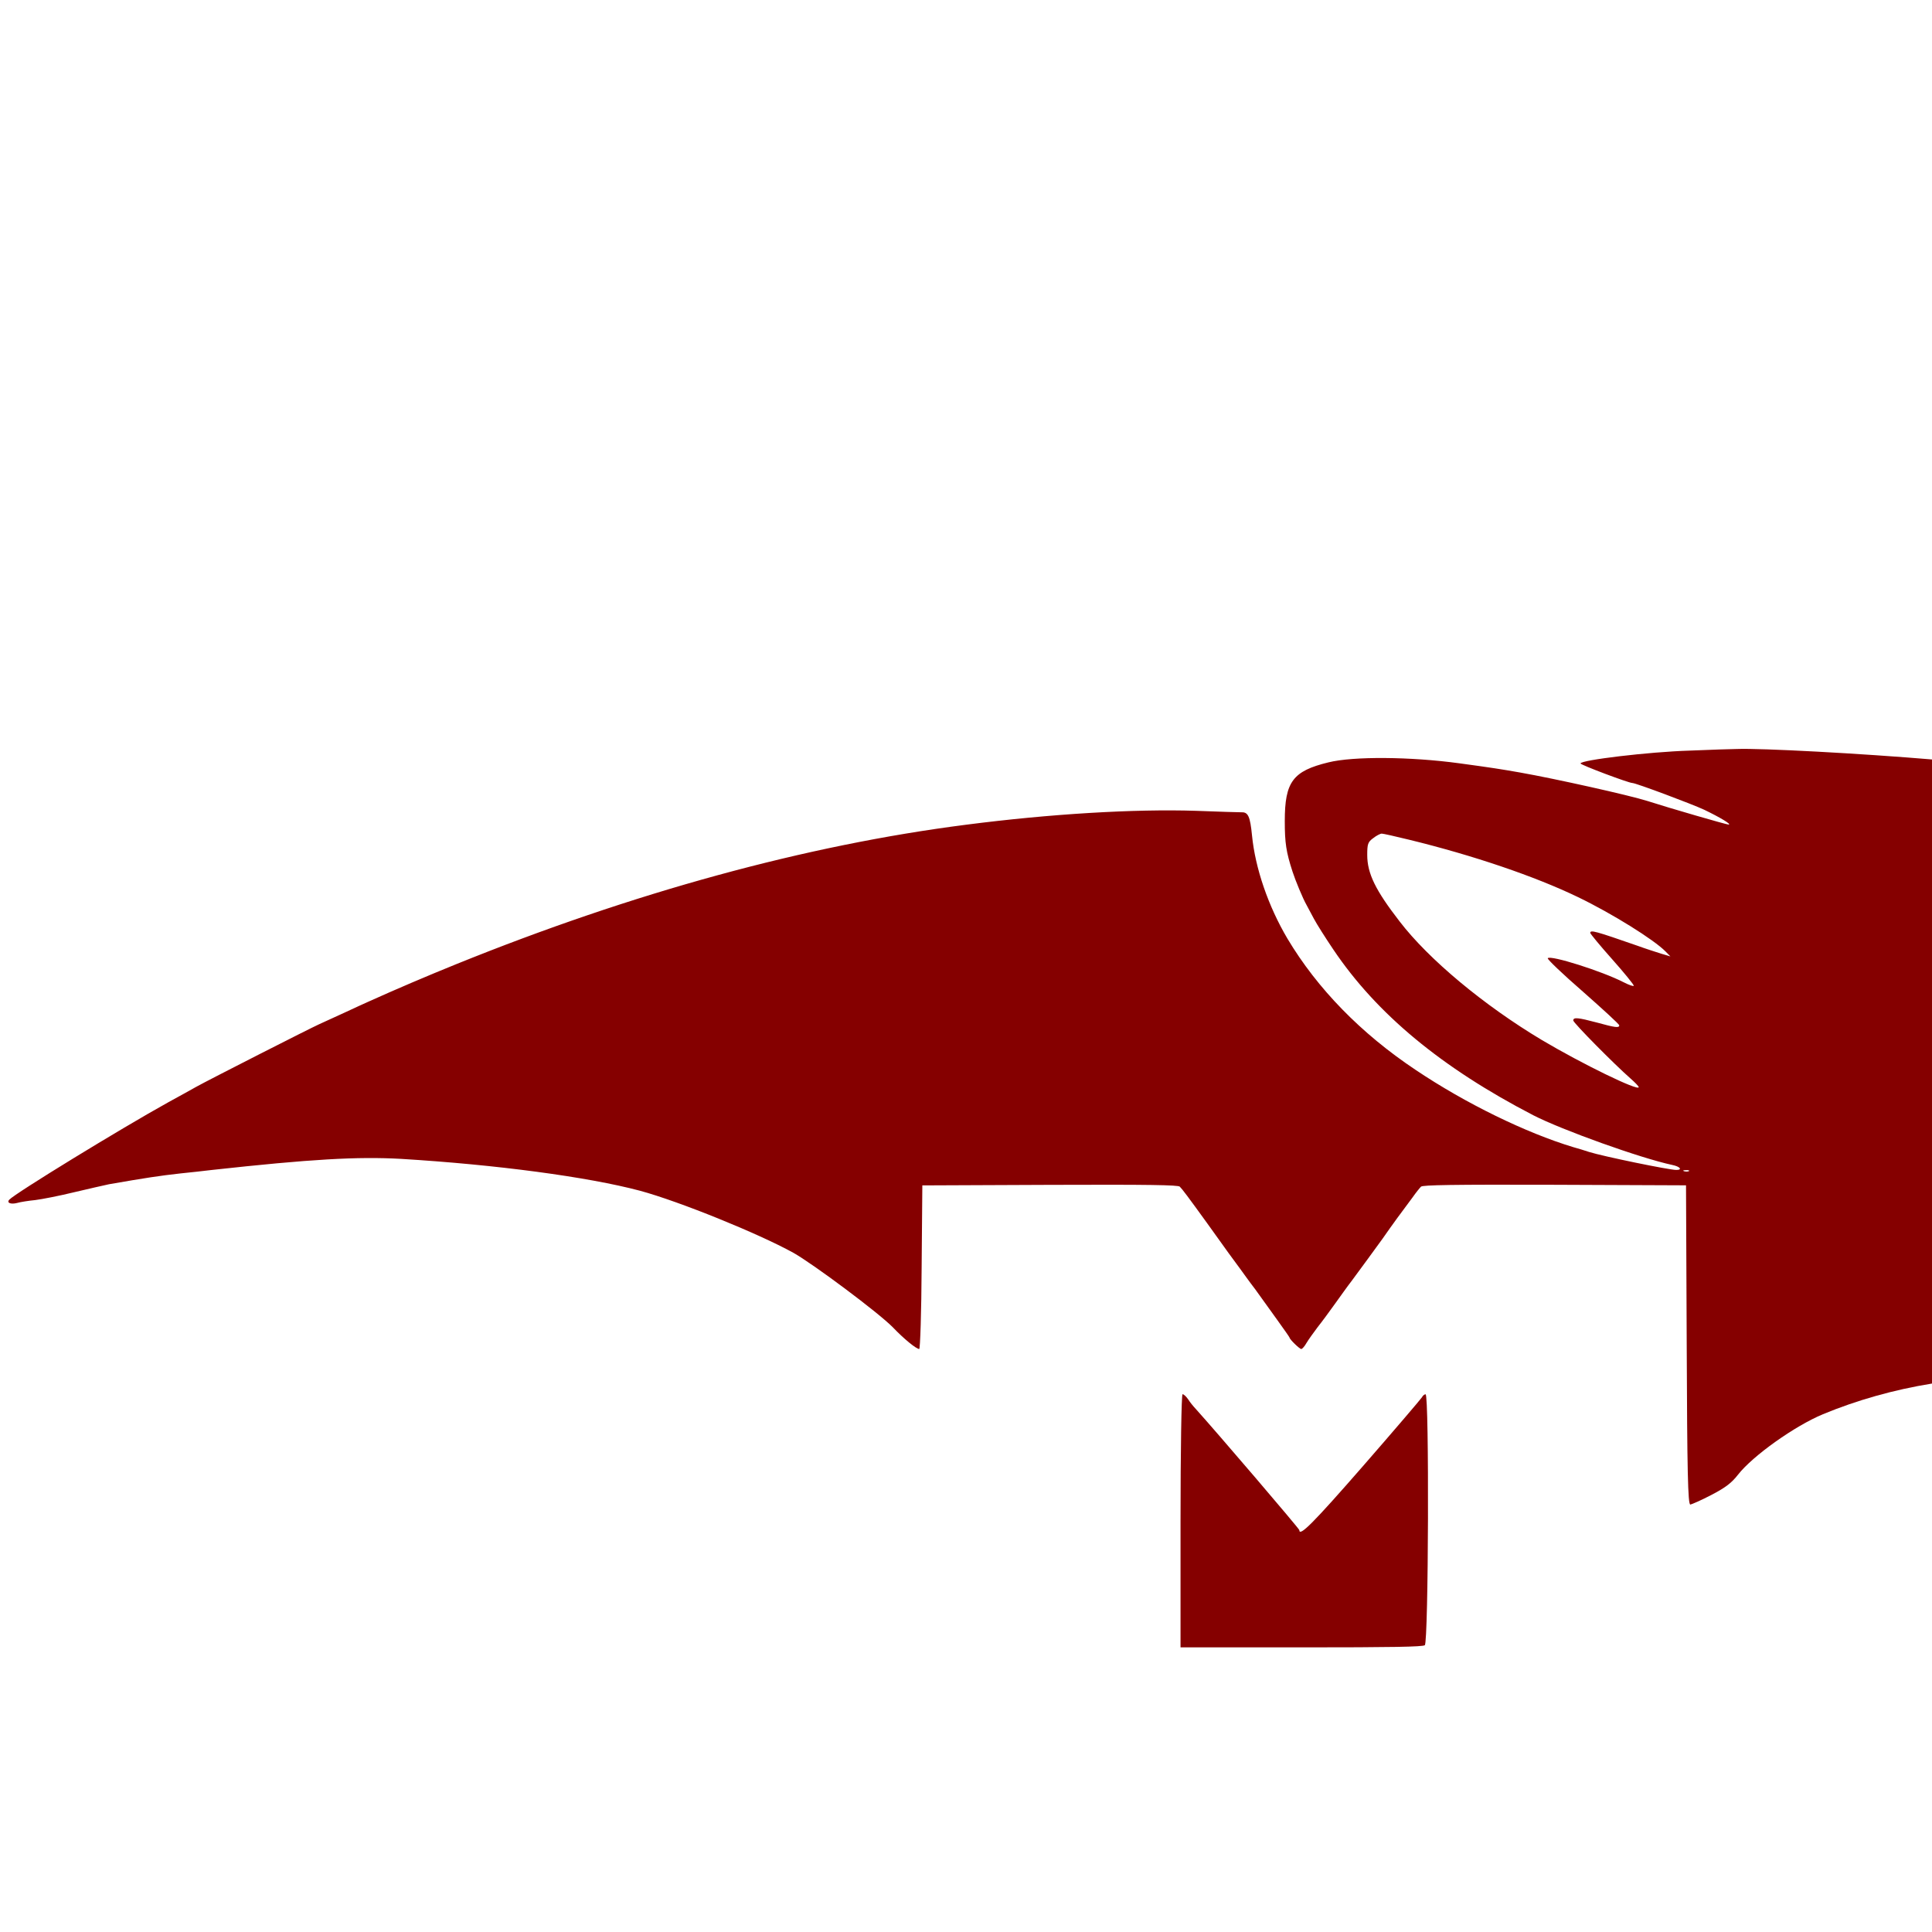
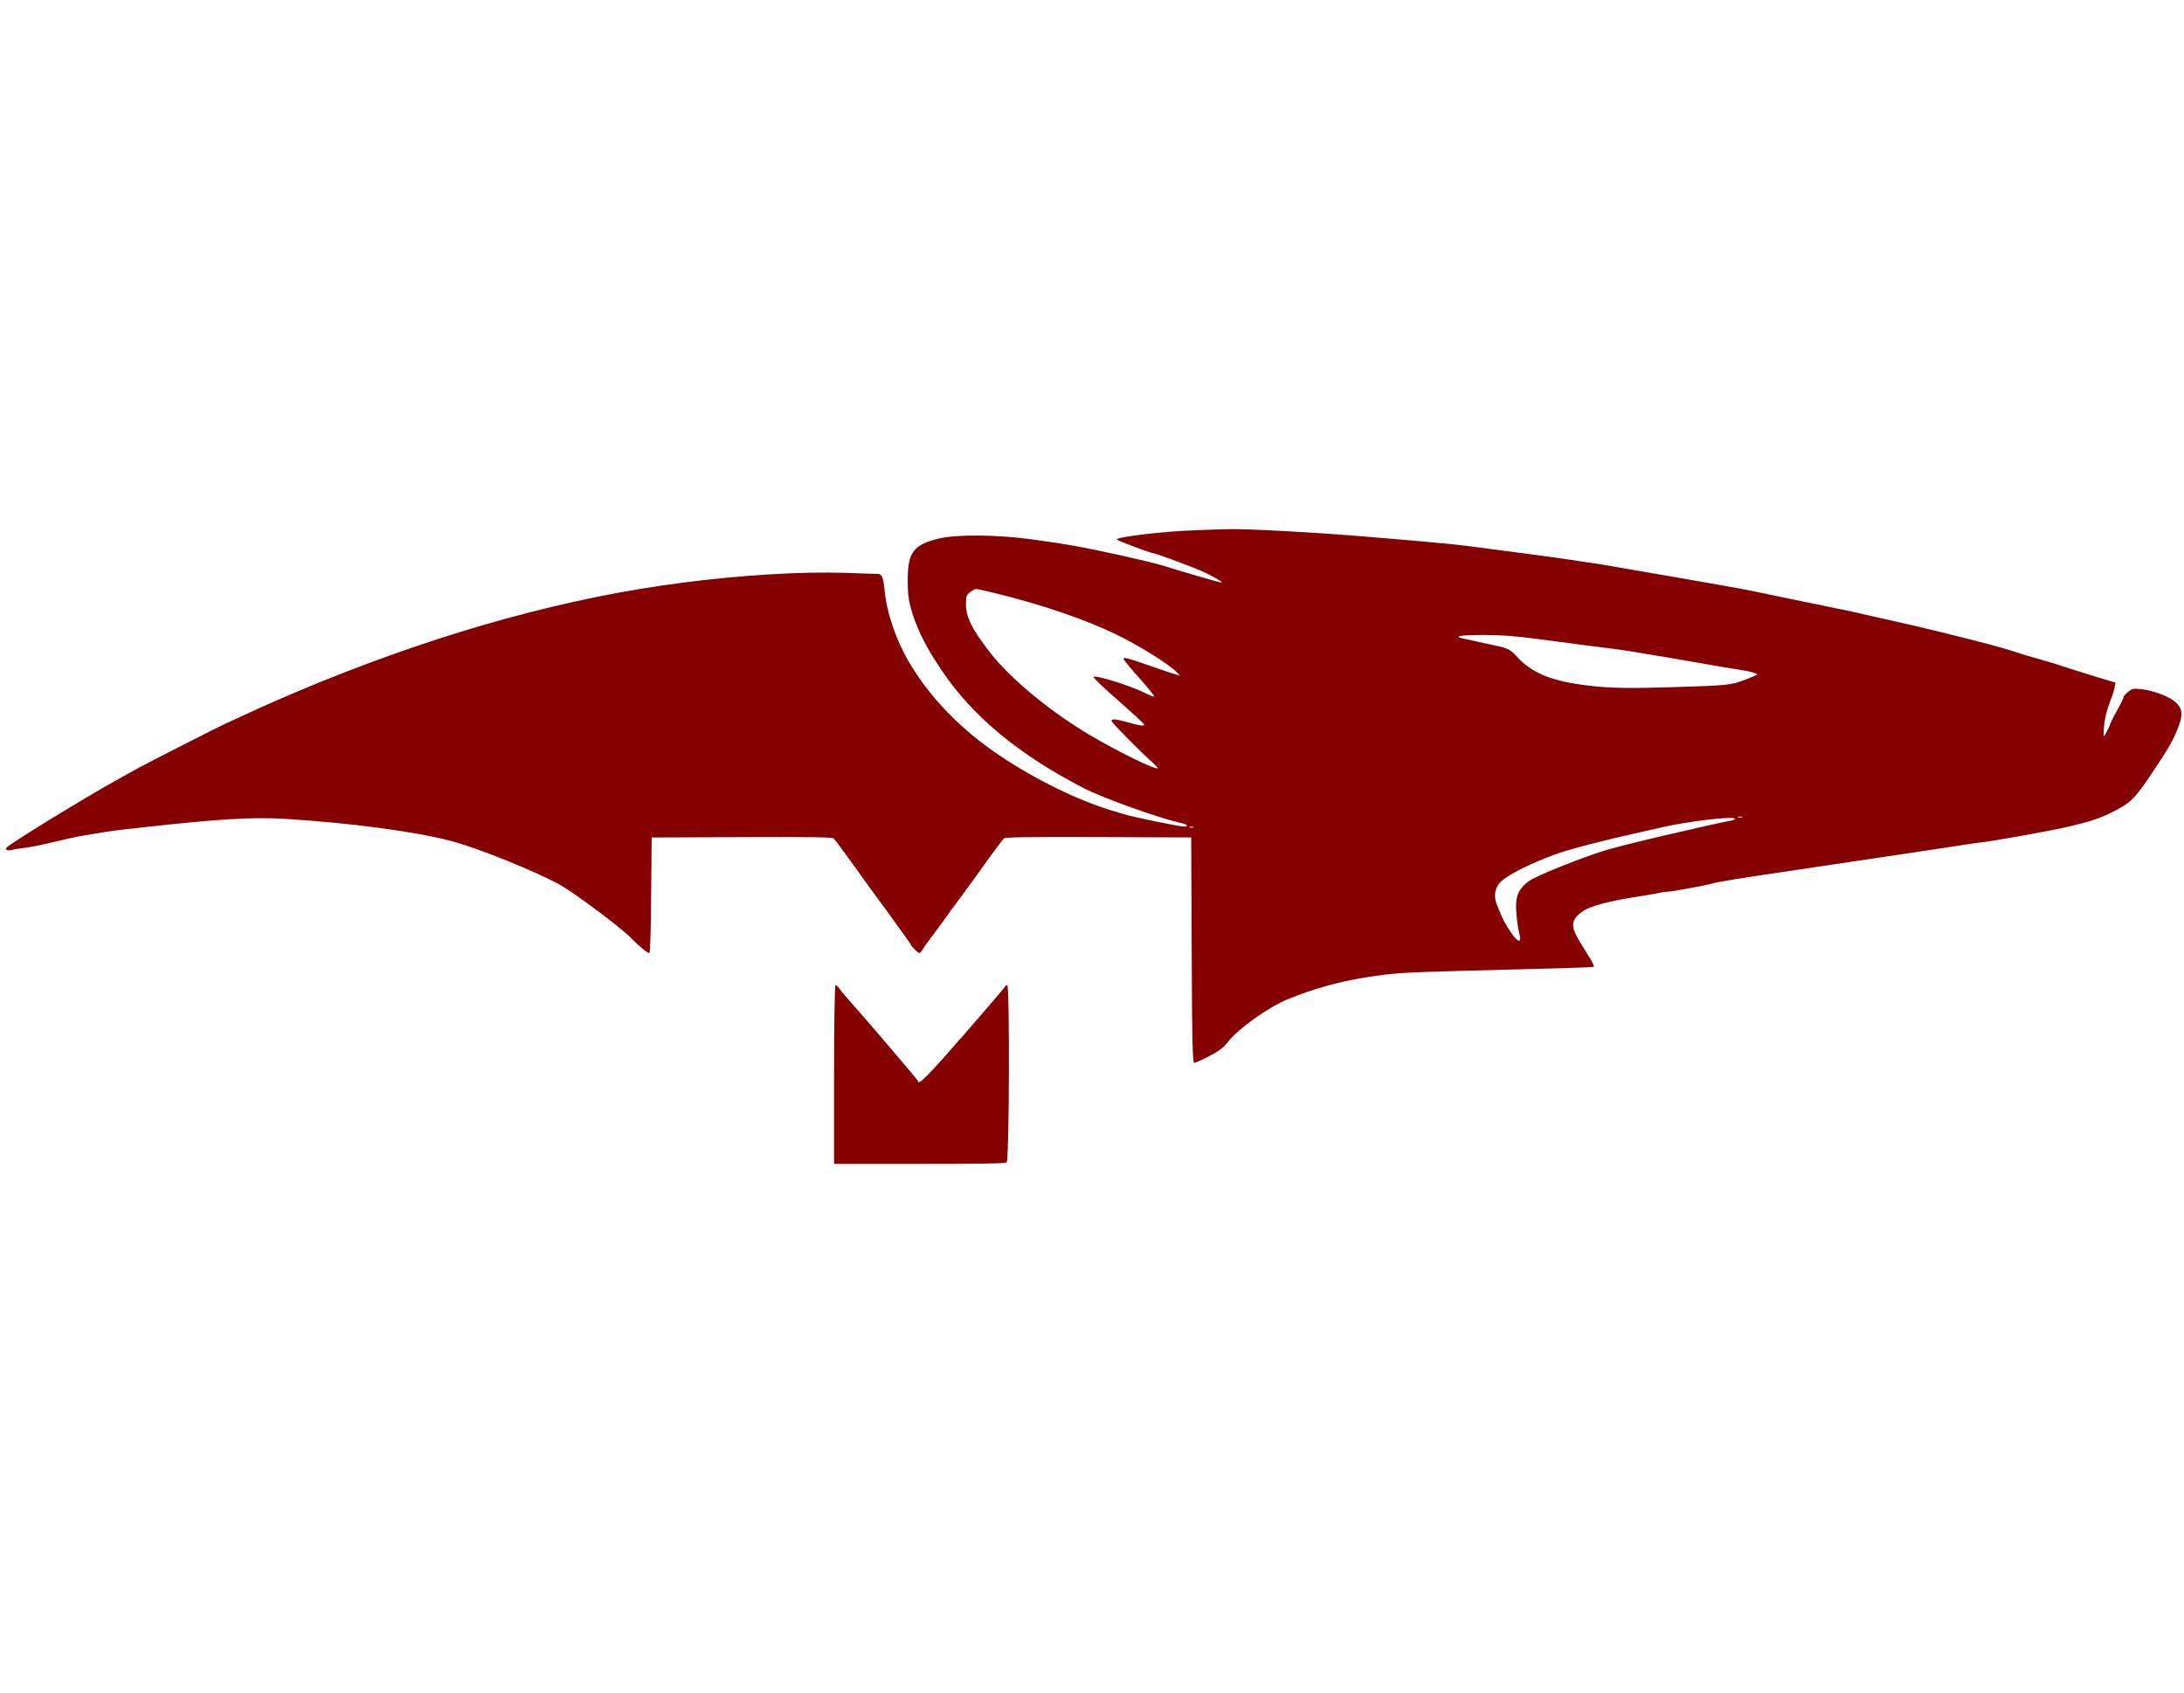
- <svg xmlns="http://www.w3.org/2000/svg" width="25" height="25" viewBox="0 0 25 25" fill="none">
+ <svg xmlns="http://www.w3.org/2000/svg" width="40" height="31" viewBox="0 0 40 31" fill="none">
  <path d="M21.86 9.713C21.337 9.729 20.452 9.835 20.452 9.879C20.452 9.898 21.075 10.132 21.123 10.132C21.167 10.132 21.891 10.403 22.052 10.478C22.262 10.579 22.412 10.67 22.368 10.67C22.34 10.67 21.597 10.455 21.315 10.364C21.085 10.291 20.132 10.078 19.668 9.996C19.417 9.952 19.31 9.935 18.883 9.877C18.253 9.791 17.512 9.785 17.19 9.865C16.729 9.977 16.625 10.116 16.625 10.626C16.625 10.907 16.643 11.026 16.725 11.278C16.76 11.388 16.86 11.63 16.907 11.711C16.92 11.737 16.964 11.817 17.001 11.887C17.038 11.957 17.152 12.137 17.252 12.285C17.814 13.121 18.655 13.817 19.84 14.431C20.214 14.623 21.23 14.987 21.637 15.074C21.741 15.095 21.775 15.139 21.691 15.139C21.597 15.139 20.738 14.962 20.562 14.906C20.495 14.884 20.427 14.863 20.358 14.844C19.746 14.659 18.965 14.279 18.319 13.845C17.611 13.373 17.046 12.793 16.659 12.145C16.411 11.725 16.243 11.236 16.201 10.811C16.177 10.567 16.151 10.508 16.067 10.511C16.039 10.511 15.772 10.504 15.477 10.492C14.677 10.466 13.583 10.532 12.5 10.672C10.43 10.937 8.196 11.548 5.897 12.479C5.515 12.634 5.137 12.795 4.764 12.963C4.721 12.982 4.583 13.045 4.457 13.104C4.332 13.162 4.185 13.228 4.131 13.253C4.012 13.306 2.698 13.975 2.54 14.063C2.482 14.096 2.318 14.187 2.18 14.262C1.556 14.608 0.198 15.44 0.12 15.524C0.082 15.566 0.142 15.587 0.222 15.566C0.264 15.554 0.37 15.537 0.455 15.529C0.543 15.518 0.769 15.474 0.957 15.428C1.148 15.383 1.353 15.336 1.411 15.324C1.876 15.243 2.064 15.214 2.336 15.184C2.46 15.172 2.642 15.151 2.744 15.139C4.019 14.999 4.627 14.964 5.194 14.996C6.427 15.071 7.606 15.229 8.281 15.408C8.787 15.545 9.814 15.961 10.266 16.211C10.528 16.359 11.367 16.986 11.553 17.175C11.697 17.326 11.857 17.456 11.895 17.456C11.907 17.456 11.923 16.978 11.926 16.396L11.935 15.339L13.585 15.332C14.884 15.327 15.244 15.334 15.266 15.355C15.298 15.386 15.373 15.486 15.621 15.829C15.857 16.16 15.973 16.319 16.045 16.415C16.083 16.467 16.169 16.588 16.243 16.684C16.311 16.78 16.439 16.957 16.527 17.079C16.615 17.201 16.687 17.304 16.687 17.309C16.687 17.33 16.816 17.456 16.838 17.456C16.851 17.456 16.882 17.421 16.904 17.381C16.929 17.339 16.995 17.246 17.049 17.175C17.105 17.105 17.205 16.968 17.274 16.872C17.344 16.775 17.438 16.642 17.488 16.578C17.626 16.393 17.77 16.193 17.89 16.029C18.016 15.848 18.147 15.669 18.281 15.491C18.322 15.432 18.372 15.371 18.388 15.355C18.413 15.334 18.783 15.327 20.12 15.331L21.817 15.338L21.826 17.405C21.832 19.033 21.841 19.469 21.873 19.469C21.891 19.466 22.017 19.412 22.146 19.344C22.328 19.249 22.406 19.19 22.49 19.082C22.682 18.837 23.225 18.451 23.589 18.3C24.031 18.117 24.506 17.983 25 17.903C25.502 17.823 25.649 17.812 26.788 17.781C28.867 17.727 29.175 17.718 29.191 17.706C29.2 17.7 29.173 17.639 29.131 17.568C29.087 17.5 29.012 17.374 28.959 17.29C28.761 16.97 28.761 16.862 28.968 16.705C29.109 16.595 29.473 16.499 30.098 16.405C30.2 16.389 30.33 16.368 30.382 16.354C30.436 16.342 30.502 16.333 30.53 16.333C30.609 16.333 31.233 16.218 31.365 16.181C31.455 16.153 31.945 16.073 32.528 15.989C32.782 15.951 33.441 15.853 33.987 15.771C34.332 15.72 34.693 15.666 34.786 15.652C34.88 15.638 35.016 15.617 35.084 15.608C35.154 15.596 35.244 15.582 35.288 15.577C35.332 15.57 35.552 15.537 35.775 15.503C35.942 15.475 36.111 15.451 36.279 15.429C36.437 15.418 37.62 15.205 37.892 15.139C38.325 15.034 38.453 14.992 38.727 14.854C39.021 14.704 39.103 14.623 39.395 14.187C39.718 13.703 39.764 13.621 39.856 13.417C39.997 13.092 39.988 12.969 39.809 12.832C39.683 12.739 39.413 12.643 39.216 12.622C39.069 12.608 39.049 12.612 38.977 12.671C38.933 12.706 38.895 12.748 38.895 12.762C38.895 12.784 38.845 12.886 38.705 13.139C38.691 13.165 38.663 13.228 38.641 13.279C38.623 13.331 38.585 13.403 38.563 13.443C38.523 13.508 38.52 13.497 38.535 13.315C38.551 13.134 38.591 12.982 38.683 12.752C38.699 12.709 38.721 12.633 38.73 12.587L38.745 12.502L38.419 12.405C38.08 12.299 37.788 12.208 37.62 12.151C37.562 12.136 37.422 12.093 37.306 12.06C37.186 12.027 37.042 11.985 36.983 11.964C36.874 11.928 36.764 11.894 36.653 11.862C36.443 11.8 35.709 11.614 35.084 11.466C34.667 11.37 34.249 11.276 33.831 11.182C33.684 11.155 33.537 11.124 33.391 11.092C33.341 11.082 33.218 11.056 33.124 11.038C32.572 10.923 32.428 10.895 32.23 10.852C32.121 10.829 32.011 10.807 31.901 10.787C31.841 10.776 31.679 10.748 31.541 10.722C31.299 10.677 30.286 10.502 29.736 10.408L29.345 10.34C29.275 10.328 29.151 10.31 29.063 10.298C28.977 10.286 28.799 10.26 28.669 10.239C28.541 10.221 28.265 10.181 28.058 10.155C27.852 10.128 27.604 10.095 27.51 10.083C26.643 9.966 26.585 9.959 25.032 9.83C24.075 9.749 22.788 9.68 22.474 9.692C22.424 9.692 22.146 9.701 21.86 9.713ZM18.234 10.866C19.063 11.068 19.868 11.342 20.42 11.609C20.86 11.821 21.405 12.161 21.553 12.313L21.615 12.376L21.497 12.341C21.431 12.32 21.293 12.276 21.189 12.238C20.637 12.046 20.578 12.03 20.578 12.072C20.578 12.083 20.706 12.238 20.86 12.411C21.017 12.587 21.141 12.741 21.141 12.755C21.141 12.767 21.083 12.748 21.009 12.71C20.728 12.566 20.066 12.357 20.028 12.399C20.018 12.411 20.222 12.605 20.483 12.832C20.74 13.059 20.953 13.253 20.953 13.268C20.953 13.303 20.904 13.298 20.665 13.232C20.42 13.167 20.358 13.16 20.358 13.205C20.358 13.235 20.888 13.771 21.098 13.955C21.157 14.007 21.205 14.056 21.205 14.068C21.205 14.124 20.47 13.766 19.95 13.457C19.206 13.012 18.488 12.416 18.11 11.922C17.798 11.519 17.692 11.302 17.692 11.063C17.692 10.923 17.7 10.895 17.77 10.845C17.81 10.813 17.861 10.787 17.88 10.787C17.898 10.787 18.055 10.822 18.234 10.866ZM28.137 11.7C28.438 11.74 28.849 11.793 29.047 11.82C29.244 11.845 29.486 11.875 29.58 11.887C29.674 11.901 29.808 11.919 29.878 11.931C29.947 11.943 30.082 11.964 30.176 11.981C30.486 12.032 30.562 12.044 31.07 12.133C31.615 12.229 31.735 12.247 31.901 12.273C32.042 12.294 32.183 12.334 32.183 12.352C32.183 12.36 32.08 12.405 31.954 12.453C31.697 12.549 31.643 12.556 30.584 12.587C29.862 12.61 29.476 12.603 29.125 12.561C28.415 12.479 28.049 12.33 27.764 12.006C27.664 11.896 27.598 11.863 27.368 11.82C27.284 11.8 27.155 11.775 27.086 11.758C27.017 11.742 26.898 11.716 26.823 11.7C26.597 11.656 26.725 11.63 27.18 11.63C27.494 11.63 27.714 11.646 28.137 11.7ZM31.91 14.969C31.885 14.974 31.858 14.974 31.832 14.969C31.81 14.962 31.826 14.957 31.87 14.957C31.913 14.957 31.929 14.962 31.911 14.969L31.91 14.969ZM31.775 14.996C31.775 15.008 31.738 15.025 31.691 15.032C31.593 15.05 31.211 15.133 31.085 15.163C31.041 15.175 30.9 15.208 30.772 15.236C30.448 15.306 29.665 15.497 29.454 15.559C29.059 15.671 28.13 16.04 28 16.139C27.804 16.282 27.744 16.436 27.773 16.73C27.782 16.855 27.804 17.012 27.823 17.079C27.861 17.227 27.839 17.267 27.764 17.194C27.688 17.121 27.528 16.86 27.482 16.73C27.456 16.673 27.428 16.595 27.412 16.558C27.356 16.425 27.378 16.267 27.466 16.172C27.584 16.035 28.012 15.819 28.513 15.638C28.751 15.551 29.445 15.373 30.082 15.233C30.21 15.205 30.352 15.172 30.396 15.163C30.847 15.049 31.775 14.939 31.775 14.996ZM21.855 15.154C21.845 15.16 21.817 15.163 21.794 15.156C21.769 15.149 21.779 15.142 21.813 15.142C21.848 15.139 21.867 15.147 21.855 15.154Z" fill="#850000" />
  <path d="M15.276 19.679V21.317H16.838C18.012 21.317 18.409 21.31 18.437 21.289C18.485 21.254 18.495 18.042 18.447 18.042C18.431 18.042 18.41 18.06 18.4 18.081C18.387 18.102 18.046 18.502 17.638 18.97C16.992 19.71 16.813 19.89 16.813 19.799C16.813 19.782 15.743 18.53 15.47 18.228C15.434 18.189 15.401 18.148 15.373 18.105C15.348 18.069 15.317 18.041 15.302 18.041C15.288 18.041 15.276 18.779 15.276 19.679Z" fill="#850000" />
</svg>
